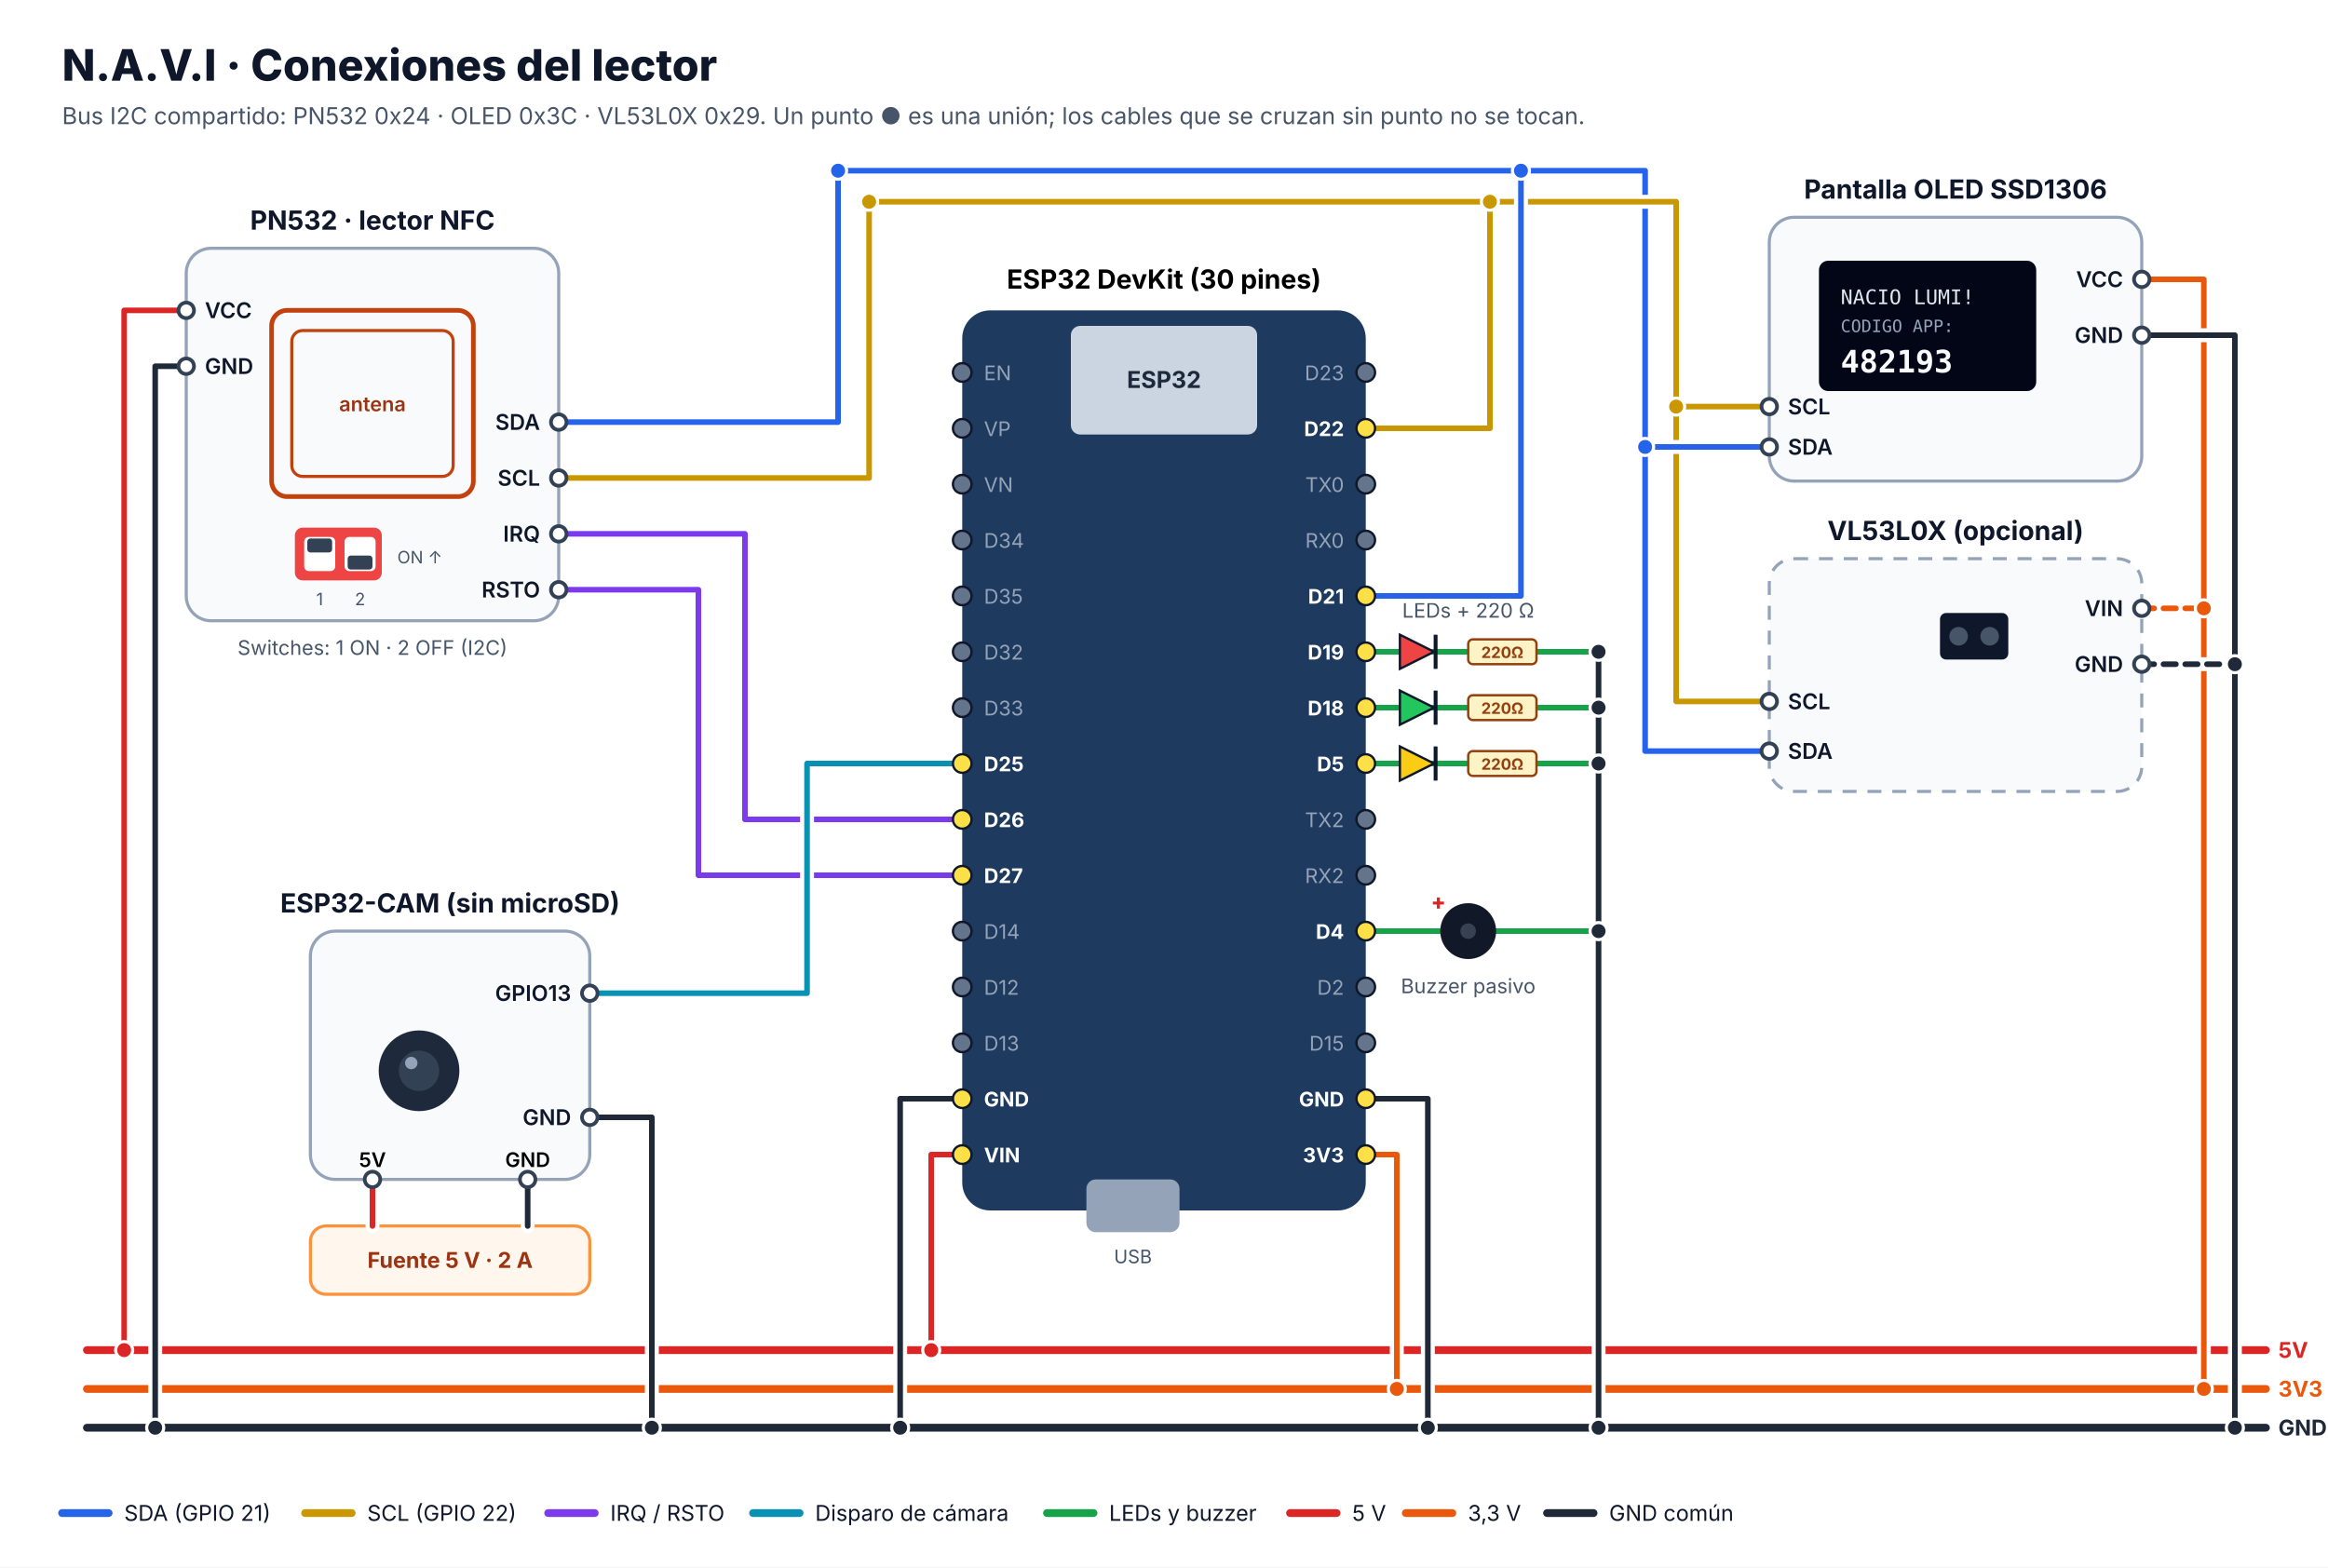
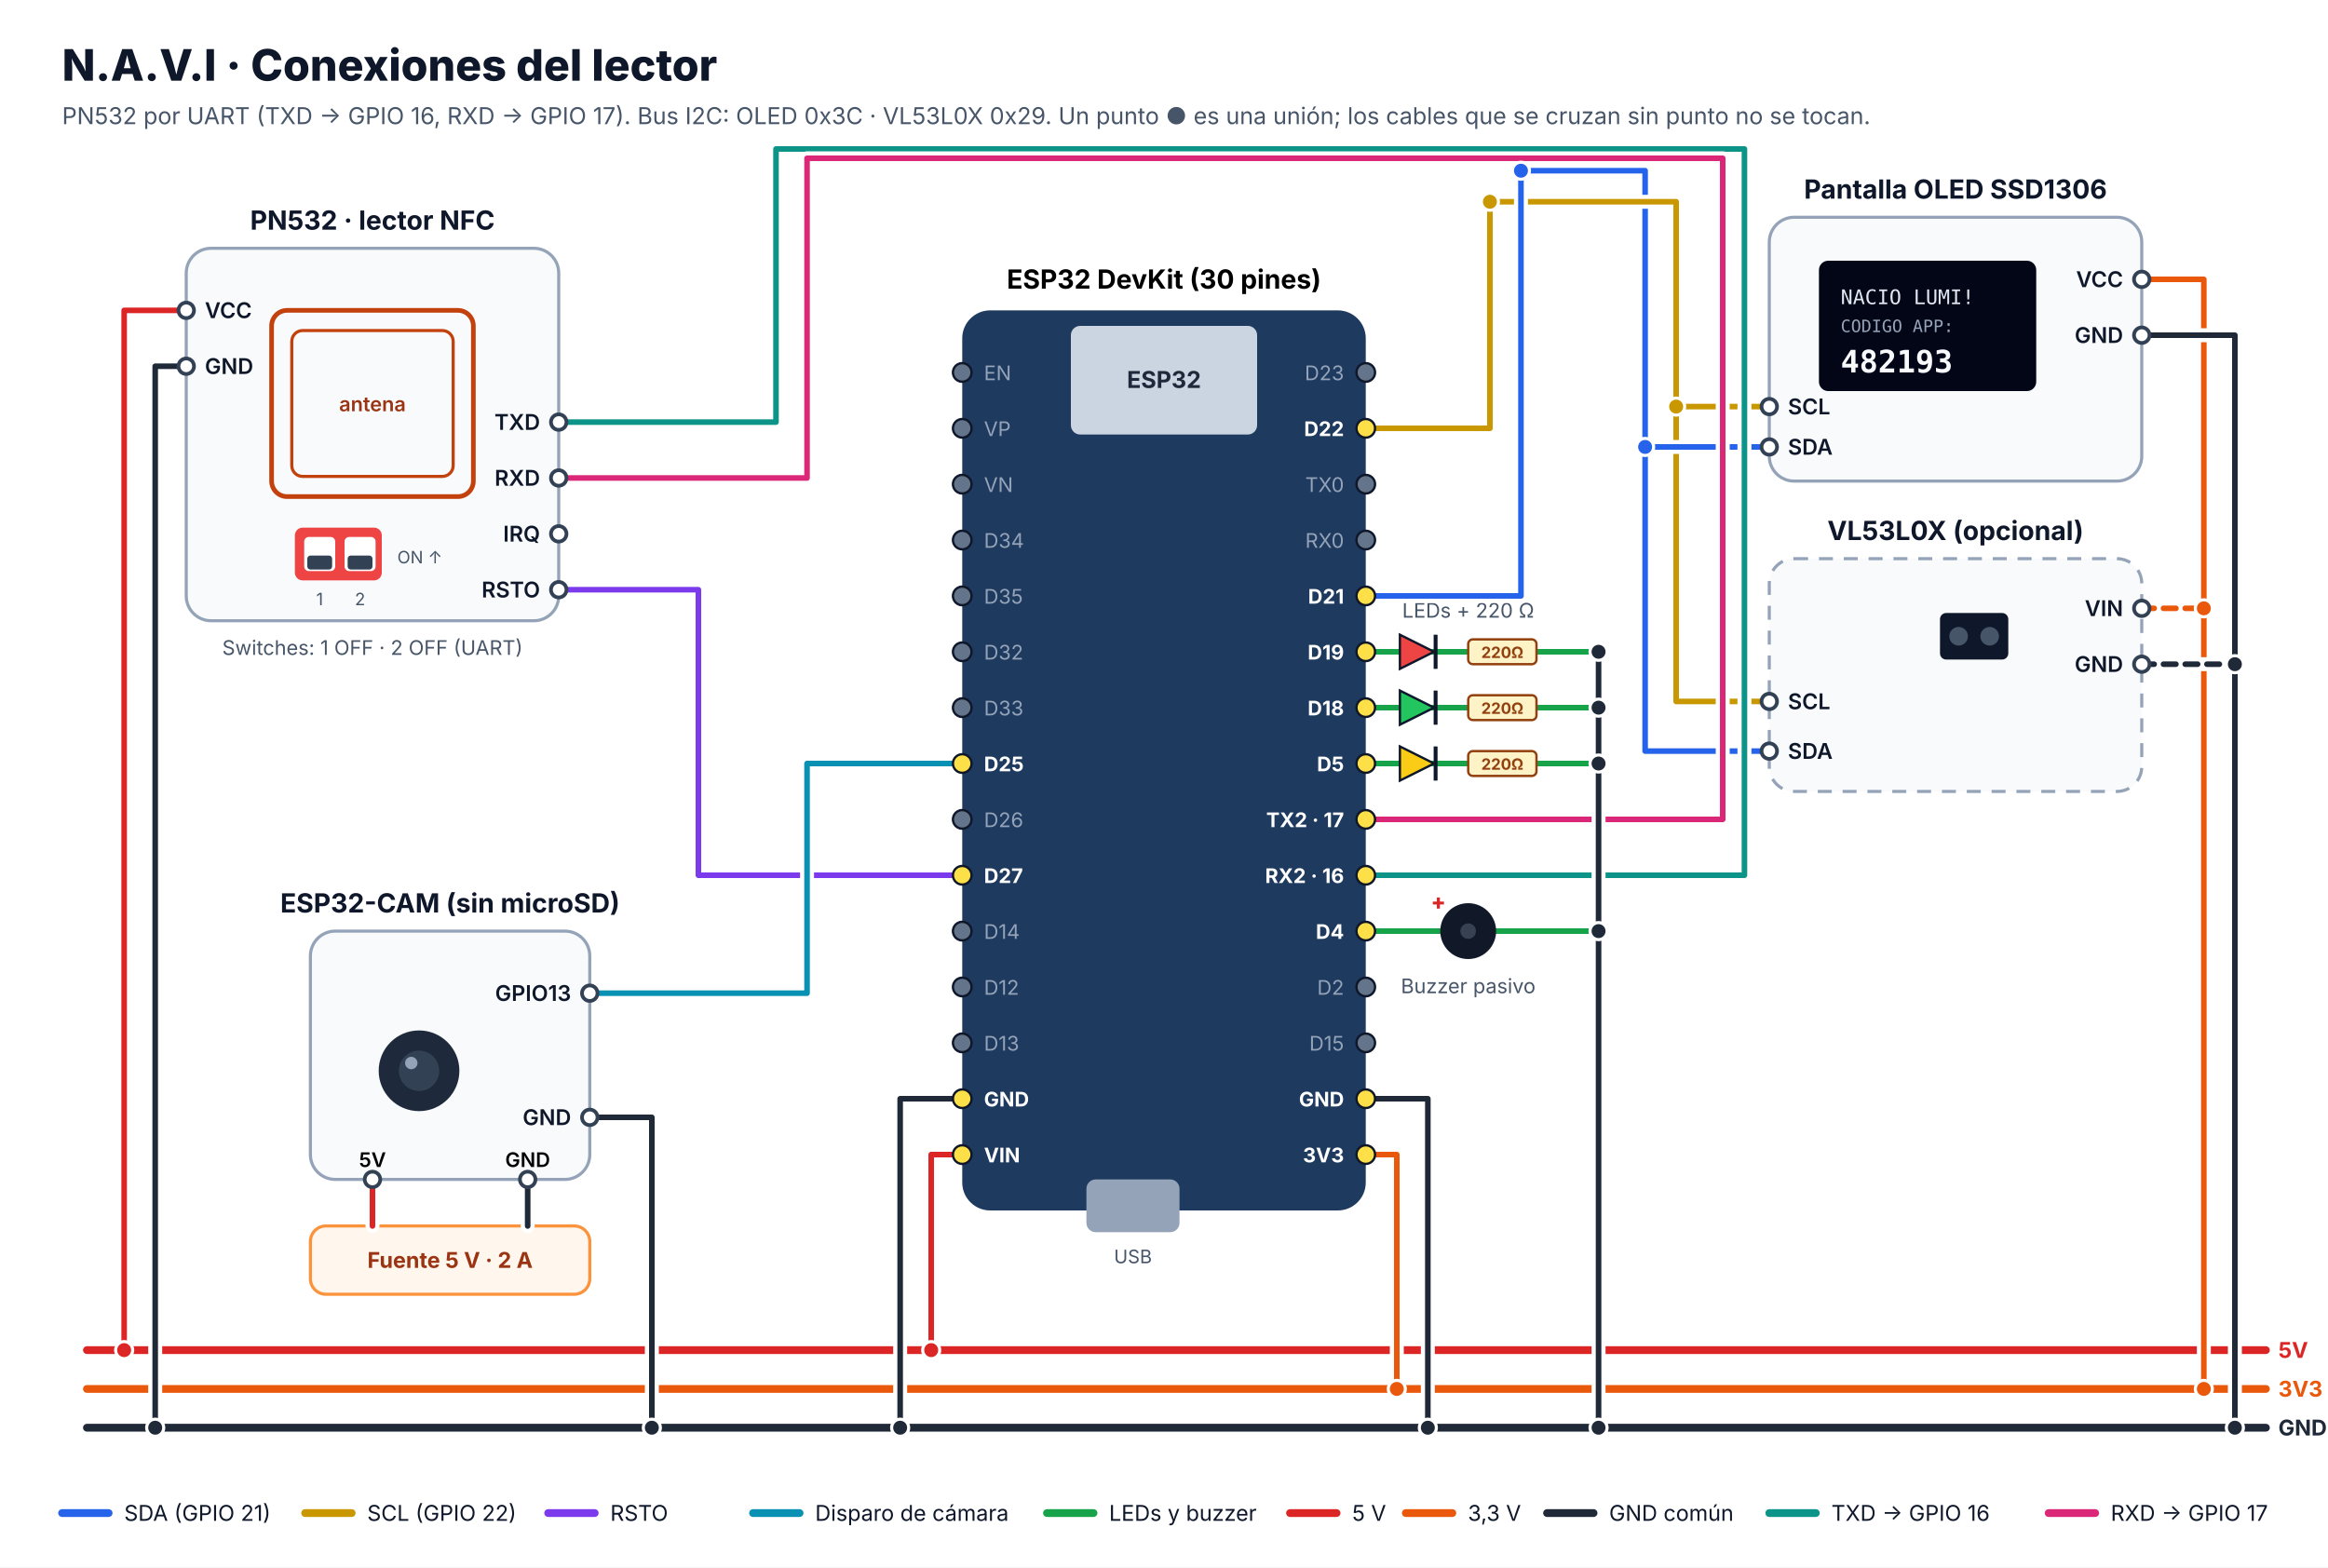
<svg xmlns="http://www.w3.org/2000/svg" width="1500" height="1010" viewBox="0 0 1500 1010" font-family="Inter, Segoe UI, Arial, sans-serif">
  <rect width="1500" height="1010" fill="#ffffff" />
  <rect x="120" y="160" width="240" height="240" rx="16" fill="#f8fafc" stroke="#94a3b8" stroke-width="2" />
  <text x="240.0" y="148" font-size="17" font-weight="700" fill="#0f172a" text-anchor="middle">PN532 · lector NFC</text>
-   <text x="240.0" y="422" font-size="13" fill="#475569" text-anchor="middle">Switches: 1 ON · 2 OFF (I2C)</text>
+   <text x="240.0" y="422" font-size="13" fill="#475569" text-anchor="middle">Switches: 1 OFF · 2 OFF (UART)</text>
  <rect x="175" y="200" width="130" height="120" rx="10" fill="none" stroke="#c2410c" stroke-width="3" />
  <rect x="188" y="213" width="104" height="94" rx="7" fill="none" stroke="#c2410c" stroke-width="2" />
  <text x="240" y="265" font-size="13" fill="#9a3412" text-anchor="middle" font-weight="600">antena</text>
  <rect x="190" y="340" width="56" height="34" rx="5" fill="#ef4444" />
  <rect x="196" y="346" width="20" height="22" rx="3" fill="#fff" />
  <rect x="222" y="346" width="20" height="22" rx="3" fill="#fff" />
-   <rect x="198" y="347" width="16" height="9" rx="2" fill="#334155" />
+   <rect x="198" y="358" width="16" height="9" rx="2" fill="#334155" />
  <rect x="224" y="358" width="16" height="9" rx="2" fill="#334155" />
  <text x="206" y="390" font-size="11" text-anchor="middle" fill="#475569">1</text>
  <text x="232" y="390" font-size="11" text-anchor="middle" fill="#475569">2</text>
  <text x="256" y="363" font-size="11" fill="#475569">ON ↑</text>
  <rect x="200" y="600" width="180" height="160" rx="16" fill="#f8fafc" stroke="#94a3b8" stroke-width="2" />
  <text x="290.0" y="588" font-size="17" font-weight="700" fill="#0f172a" text-anchor="middle">ESP32-CAM (sin microSD)</text>
  <circle cx="270" cy="690" r="26" fill="#1e293b" />
  <circle cx="270" cy="690" r="13" fill="#334155" />
  <circle cx="265" cy="685" r="4" fill="#94a3b8" />
  <text x="240" y="752" font-size="13" font-weight="600" text-anchor="middle">5V</text>
  <text x="340" y="752" font-size="13" font-weight="600" text-anchor="middle">GND</text>
  <rect x="200" y="790" width="180" height="44" rx="10" fill="#fff7ed" stroke="#fb923c" stroke-width="2" />
  <text x="290" y="817" font-size="14" font-weight="700" text-anchor="middle" fill="#9a3412">Fuente 5 V · 2 A</text>
  <rect x="620" y="200" width="260" height="580" rx="18" fill="#1e3a5f" />
  <rect x="700" y="760" width="60" height="34" rx="6" fill="#94a3b8" />
  <text x="730" y="814" font-size="12" fill="#475569" text-anchor="middle">USB</text>
  <rect x="690" y="210" width="120" height="70" rx="6" fill="#cbd5e1" />
  <text x="750" y="250" font-size="15" font-weight="700" fill="#1e293b" text-anchor="middle">ESP32</text>
  <text x="750" y="186" font-size="17" font-weight="700" text-anchor="middle">ESP32 DevKit (30 pines)</text>
  <rect x="1140" y="140" width="240" height="170" rx="16" fill="#f8fafc" stroke="#94a3b8" stroke-width="2" />
  <text x="1260.0" y="128" font-size="17" font-weight="700" fill="#0f172a" text-anchor="middle">Pantalla OLED SSD1306</text>
  <rect x="1172" y="168" width="140" height="84" rx="6" fill="#020617" />
  <text x="1186" y="196" font-size="13" fill="#e2e8f0" font-family="monospace">NACIO LUMI!</text>
  <text x="1186" y="214" font-size="11" fill="#94a3b8" font-family="monospace">CODIGO APP:</text>
  <text x="1186" y="240" font-size="20" fill="#f8fafc" font-family="monospace" font-weight="700">482193</text>
  <rect x="1140" y="360" width="240" height="150" rx="16" fill="#f8fafc" stroke="#94a3b8" stroke-width="2" stroke-dasharray="9 7" />
  <text x="1260.0" y="348" font-size="17" font-weight="700" fill="#0f172a" text-anchor="middle">VL53L0X (opcional)</text>
  <rect x="1250" y="395" width="44" height="30" rx="4" fill="#0f172a" />
  <circle cx="1262" cy="410" r="6" fill="#475569" />
  <circle cx="1282" cy="410" r="6" fill="#475569" />
  <text x="1468" y="875" font-size="14" font-weight="700" fill="#dc2626">5V</text>
  <text x="1468" y="900" font-size="14" font-weight="700" fill="#ea580c">3V3</text>
  <text x="1468" y="925" font-size="14" font-weight="700" fill="#1f2937">GND</text>
  <text x="946" y="640" font-size="13" fill="#475569" text-anchor="middle">Buzzer pasivo</text>
  <text x="946" y="398" font-size="13" fill="#475569" text-anchor="middle">LEDs + 220 Ω</text>
  <text x="40" y="52" font-size="28" font-weight="800" fill="#0f172a">N.A.V.I · Conexiones del lector</text>
-   <text x="40" y="80" font-size="15" fill="#475569">Bus I2C compartido: PN532 0x24 · OLED 0x3C · VL53L0X 0x29. Un punto ● es una unión; los cables que se cruzan sin punto no se tocan.</text>
+   <text x="40" y="80" font-size="15" fill="#475569">PN532 por UART (TXD → GPIO 16, RXD → GPIO 17). Bus I2C: OLED 0x3C · VL53L0X 0x29. Un punto ● es una unión; los cables que se cruzan sin punto no se tocan.</text>
  <line x1="40" y1="975" x2="70" y2="975" stroke="#2563eb" stroke-width="5" stroke-linecap="round" />
  <text x="80" y="980" font-size="14" fill="#0f172a">SDA (GPIO 21)</text>
  <line x1="196.6" y1="975" x2="226.6" y2="975" stroke="#c99700" stroke-width="5" stroke-linecap="round" />
  <text x="236.6" y="980" font-size="14" fill="#0f172a">SCL (GPIO 22)</text>
  <line x1="353.2" y1="975" x2="383.2" y2="975" stroke="#7c3aed" stroke-width="5" stroke-linecap="round" />
-   <text x="393.2" y="980" font-size="14" fill="#0f172a">IRQ / RSTO</text>
+   <text x="393.2" y="980" font-size="14" fill="#0f172a">RSTO</text>
  <line x1="485.2" y1="975" x2="515.2" y2="975" stroke="#0891b2" stroke-width="5" stroke-linecap="round" />
  <text x="525.2" y="980" font-size="14" fill="#0f172a">Disparo de cámara</text>
  <line x1="674.6" y1="975" x2="704.6" y2="975" stroke="#16a34a" stroke-width="5" stroke-linecap="round" />
  <text x="714.6" y="980" font-size="14" fill="#0f172a">LEDs y buzzer</text>
  <line x1="831.2" y1="975" x2="861.2" y2="975" stroke="#dc2626" stroke-width="5" stroke-linecap="round" />
  <text x="871.2" y="980" font-size="14" fill="#0f172a">5 V</text>
  <line x1="905.8" y1="975" x2="935.8" y2="975" stroke="#ea580c" stroke-width="5" stroke-linecap="round" />
  <text x="945.8" y="980" font-size="14" fill="#0f172a">3,3 V</text>
  <line x1="996.8" y1="975" x2="1026.8" y2="975" stroke="#1f2937" stroke-width="5" stroke-linecap="round" />
  <text x="1036.8" y="980" font-size="14" fill="#0f172a">GND común</text>
+   <line x1="1140" y1="975" x2="1170" y2="975" stroke="#0d9488" stroke-width="5" stroke-linecap="round" />
+   <text x="1180" y="980" font-size="14" fill="#0f172a">TXD → GPIO 16</text>
+   <line x1="1320" y1="975" x2="1350" y2="975" stroke="#db2777" stroke-width="5" stroke-linecap="round" />
+   <text x="1360" y="980" font-size="14" fill="#0f172a">RXD → GPIO 17</text>
  <line x1="56" y1="920" x2="1460" y2="920" stroke="#1f2937" stroke-width="5" stroke-linecap="round" />
  <line x1="56" y1="895" x2="1460" y2="895" stroke="#ea580c" stroke-width="5" stroke-linecap="round" />
  <line x1="56" y1="870" x2="1460" y2="870" stroke="#dc2626" stroke-width="5" stroke-linecap="round" />
-   <path d="M360,272 L540,272 L540,110 L1060,110 L1060,484 L1140,484" fill="none" stroke="#fff" stroke-width="9" stroke-linejoin="round" stroke-linecap="round" />
-   <path d="M360,272 L540,272 L540,110 L1060,110 L1060,484 L1140,484" fill="none" stroke="#2563eb" stroke-width="3.6" stroke-linejoin="round" stroke-linecap="round" />
-   <path d="M360,308 L560,308 L560,130 L1080,130 L1080,452 L1140,452" fill="none" stroke="#fff" stroke-width="9" stroke-linejoin="round" stroke-linecap="round" />
-   <path d="M360,308 L560,308 L560,130 L1080,130 L1080,452 L1140,452" fill="none" stroke="#c99700" stroke-width="3.6" stroke-linejoin="round" stroke-linecap="round" />
+   <path d="M980,110 L1060,110 L1060,484 L1140,484" fill="none" stroke="#fff" stroke-width="9" stroke-linejoin="round" stroke-linecap="round" />
+   <path d="M980,110 L1060,110 L1060,484 L1140,484" fill="none" stroke="#2563eb" stroke-width="3.6" stroke-linejoin="round" stroke-linecap="round" />
+   <path d="M960,130 L1080,130 L1080,452 L1140,452" fill="none" stroke="#fff" stroke-width="9" stroke-linejoin="round" stroke-linecap="round" />
+   <path d="M960,130 L1080,130 L1080,452 L1140,452" fill="none" stroke="#c99700" stroke-width="3.6" stroke-linejoin="round" stroke-linecap="round" />
  <path d="M880,276 L960,276 L960,130" fill="none" stroke="#fff" stroke-width="9" stroke-linejoin="round" stroke-linecap="round" />
  <path d="M880,276 L960,276 L960,130" fill="none" stroke="#c99700" stroke-width="3.6" stroke-linejoin="round" stroke-linecap="round" />
  <path d="M880,384 L980,384 L980,110" fill="none" stroke="#fff" stroke-width="9" stroke-linejoin="round" stroke-linecap="round" />
  <path d="M880,384 L980,384 L980,110" fill="none" stroke="#2563eb" stroke-width="3.6" stroke-linejoin="round" stroke-linecap="round" />
  <path d="M1080,262 L1140,262" fill="none" stroke="#fff" stroke-width="9" stroke-linejoin="round" stroke-linecap="round" />
  <path d="M1080,262 L1140,262" fill="none" stroke="#c99700" stroke-width="3.6" stroke-linejoin="round" stroke-linecap="round" />
  <path d="M1060,288 L1140,288" fill="none" stroke="#fff" stroke-width="9" stroke-linejoin="round" stroke-linecap="round" />
  <path d="M1060,288 L1140,288" fill="none" stroke="#2563eb" stroke-width="3.6" stroke-linejoin="round" stroke-linecap="round" />
-   <path d="M360,344 L480,344 L480,528 L620,528" fill="none" stroke="#fff" stroke-width="9" stroke-linejoin="round" stroke-linecap="round" />
-   <path d="M360,344 L480,344 L480,528 L620,528" fill="none" stroke="#7c3aed" stroke-width="3.6" stroke-linejoin="round" stroke-linecap="round" />
+   <path d="M360,272 L500,272 L500,96 L1124,96 L1124,564 L880,564" fill="none" stroke="#fff" stroke-width="9" stroke-linejoin="round" stroke-linecap="round" />
+   <path d="M360,272 L500,272 L500,96 L1124,96 L1124,564 L880,564" fill="none" stroke="#0d9488" stroke-width="3.6" stroke-linejoin="round" stroke-linecap="round" />
+   <path d="M360,308 L520,308 L520,102 L1110,102 L1110,528 L880,528" fill="none" stroke="#fff" stroke-width="9" stroke-linejoin="round" stroke-linecap="round" />
+   <path d="M360,308 L520,308 L520,102 L1110,102 L1110,528 L880,528" fill="none" stroke="#db2777" stroke-width="3.6" stroke-linejoin="round" stroke-linecap="round" />
  <path d="M360,380 L450,380 L450,564 L620,564" fill="none" stroke="#fff" stroke-width="9" stroke-linejoin="round" stroke-linecap="round" />
  <path d="M360,380 L450,380 L450,564 L620,564" fill="none" stroke="#7c3aed" stroke-width="3.6" stroke-linejoin="round" stroke-linecap="round" />
  <path d="M620,492 L520,492 L520,640 L380,640" fill="none" stroke="#fff" stroke-width="9" stroke-linejoin="round" stroke-linecap="round" />
  <path d="M620,492 L520,492 L520,640 L380,640" fill="none" stroke="#0891b2" stroke-width="3.6" stroke-linejoin="round" stroke-linecap="round" />
  <path d="M120,200 L80,200 L80,870" fill="none" stroke="#fff" stroke-width="9" stroke-linejoin="round" stroke-linecap="round" />
  <path d="M120,200 L80,200 L80,870" fill="none" stroke="#dc2626" stroke-width="3.6" stroke-linejoin="round" stroke-linecap="round" />
  <path d="M120,236 L100,236 L100,920" fill="none" stroke="#fff" stroke-width="9" stroke-linejoin="round" stroke-linecap="round" />
  <path d="M120,236 L100,236 L100,920" fill="none" stroke="#1f2937" stroke-width="3.6" stroke-linejoin="round" stroke-linecap="round" />
  <path d="M380,720 L420,720 L420,920" fill="none" stroke="#fff" stroke-width="9" stroke-linejoin="round" stroke-linecap="round" />
  <path d="M380,720 L420,720 L420,920" fill="none" stroke="#1f2937" stroke-width="3.6" stroke-linejoin="round" stroke-linecap="round" />
  <path d="M620,708 L580,708 L580,920" fill="none" stroke="#fff" stroke-width="9" stroke-linejoin="round" stroke-linecap="round" />
  <path d="M620,708 L580,708 L580,920" fill="none" stroke="#1f2937" stroke-width="3.6" stroke-linejoin="round" stroke-linecap="round" />
  <path d="M620,744 L600,744 L600,870" fill="none" stroke="#fff" stroke-width="9" stroke-linejoin="round" stroke-linecap="round" />
  <path d="M620,744 L600,744 L600,870" fill="none" stroke="#dc2626" stroke-width="3.6" stroke-linejoin="round" stroke-linecap="round" />
  <path d="M880,744 L900,744 L900,895" fill="none" stroke="#fff" stroke-width="9" stroke-linejoin="round" stroke-linecap="round" />
  <path d="M880,744 L900,744 L900,895" fill="none" stroke="#ea580c" stroke-width="3.6" stroke-linejoin="round" stroke-linecap="round" />
  <path d="M880,708 L920,708 L920,920" fill="none" stroke="#fff" stroke-width="9" stroke-linejoin="round" stroke-linecap="round" />
  <path d="M880,708 L920,708 L920,920" fill="none" stroke="#1f2937" stroke-width="3.6" stroke-linejoin="round" stroke-linecap="round" />
  <path d="M1380,180 L1420,180 L1420,895" fill="none" stroke="#fff" stroke-width="9" stroke-linejoin="round" stroke-linecap="round" />
  <path d="M1380,180 L1420,180 L1420,895" fill="none" stroke="#ea580c" stroke-width="3.6" stroke-linejoin="round" stroke-linecap="round" />
  <path d="M1380,216 L1440,216 L1440,920" fill="none" stroke="#fff" stroke-width="9" stroke-linejoin="round" stroke-linecap="round" />
  <path d="M1380,216 L1440,216 L1440,920" fill="none" stroke="#1f2937" stroke-width="3.6" stroke-linejoin="round" stroke-linecap="round" />
  <path d="M1380,392 L1420,392" fill="none" stroke="#fff" stroke-width="9" stroke-linejoin="round" stroke-linecap="round" />
  <path d="M1380,392 L1420,392" fill="none" stroke="#ea580c" stroke-width="3.6" stroke-linejoin="round" stroke-linecap="round" stroke-dasharray="8 6" />
  <path d="M1380,428 L1440,428" fill="none" stroke="#fff" stroke-width="9" stroke-linejoin="round" stroke-linecap="round" />
  <path d="M1380,428 L1440,428" fill="none" stroke="#1f2937" stroke-width="3.6" stroke-linejoin="round" stroke-linecap="round" stroke-dasharray="8 6" />
  <path d="M240,760 L240,790" fill="none" stroke="#fff" stroke-width="9" stroke-linejoin="round" stroke-linecap="round" />
  <path d="M240,760 L240,790" fill="none" stroke="#dc2626" stroke-width="3.6" stroke-linejoin="round" stroke-linecap="round" />
  <path d="M340,760 L340,790" fill="none" stroke="#fff" stroke-width="9" stroke-linejoin="round" stroke-linecap="round" />
  <path d="M340,760 L340,790" fill="none" stroke="#1f2937" stroke-width="3.6" stroke-linejoin="round" stroke-linecap="round" />
  <path d="M880,420 L1030,420" fill="none" stroke="#fff" stroke-width="9" stroke-linejoin="round" stroke-linecap="round" />
  <path d="M880,420 L1030,420" fill="none" stroke="#16a34a" stroke-width="3.6" stroke-linejoin="round" stroke-linecap="round" />
  <path d="M880,456 L1030,456" fill="none" stroke="#fff" stroke-width="9" stroke-linejoin="round" stroke-linecap="round" />
  <path d="M880,456 L1030,456" fill="none" stroke="#16a34a" stroke-width="3.6" stroke-linejoin="round" stroke-linecap="round" />
  <path d="M880,492 L1030,492" fill="none" stroke="#fff" stroke-width="9" stroke-linejoin="round" stroke-linecap="round" />
  <path d="M880,492 L1030,492" fill="none" stroke="#16a34a" stroke-width="3.6" stroke-linejoin="round" stroke-linecap="round" />
  <path d="M880,600 L1030,600" fill="none" stroke="#fff" stroke-width="9" stroke-linejoin="round" stroke-linecap="round" />
  <path d="M880,600 L1030,600" fill="none" stroke="#16a34a" stroke-width="3.6" stroke-linejoin="round" stroke-linecap="round" />
  <path d="M1030,420 L1030,920" fill="none" stroke="#fff" stroke-width="9" stroke-linejoin="round" stroke-linecap="round" />
  <path d="M1030,420 L1030,920" fill="none" stroke="#1f2937" stroke-width="3.6" stroke-linejoin="round" stroke-linecap="round" />
-   <circle cx="540" cy="110" r="5.5" fill="#2563eb" stroke="#fff" stroke-width="2" />
  <circle cx="980" cy="110" r="5.5" fill="#2563eb" stroke="#fff" stroke-width="2" />
  <circle cx="1060" cy="288" r="5.5" fill="#2563eb" stroke="#fff" stroke-width="2" />
-   <circle cx="560" cy="130" r="5.5" fill="#c99700" stroke="#fff" stroke-width="2" />
  <circle cx="960" cy="130" r="5.5" fill="#c99700" stroke="#fff" stroke-width="2" />
  <circle cx="1080" cy="262" r="5.5" fill="#c99700" stroke="#fff" stroke-width="2" />
  <circle cx="80" cy="870" r="5.5" fill="#dc2626" stroke="#fff" stroke-width="2" />
  <circle cx="100" cy="920" r="5.5" fill="#1f2937" stroke="#fff" stroke-width="2" />
  <circle cx="420" cy="920" r="5.5" fill="#1f2937" stroke="#fff" stroke-width="2" />
  <circle cx="580" cy="920" r="5.5" fill="#1f2937" stroke="#fff" stroke-width="2" />
  <circle cx="600" cy="870" r="5.5" fill="#dc2626" stroke="#fff" stroke-width="2" />
  <circle cx="900" cy="895" r="5.5" fill="#ea580c" stroke="#fff" stroke-width="2" />
  <circle cx="920" cy="920" r="5.5" fill="#1f2937" stroke="#fff" stroke-width="2" />
  <circle cx="1420" cy="895" r="5.5" fill="#ea580c" stroke="#fff" stroke-width="2" />
  <circle cx="1440" cy="920" r="5.5" fill="#1f2937" stroke="#fff" stroke-width="2" />
  <circle cx="1420" cy="392" r="5.5" fill="#ea580c" stroke="#fff" stroke-width="2" />
  <circle cx="1440" cy="428" r="5.5" fill="#1f2937" stroke="#fff" stroke-width="2" />
  <circle cx="1030" cy="420" r="5.5" fill="#1f2937" stroke="#fff" stroke-width="2" />
  <circle cx="1030" cy="456" r="5.5" fill="#1f2937" stroke="#fff" stroke-width="2" />
  <circle cx="1030" cy="492" r="5.5" fill="#1f2937" stroke="#fff" stroke-width="2" />
  <circle cx="1030" cy="600" r="5.5" fill="#1f2937" stroke="#fff" stroke-width="2" />
  <circle cx="1030" cy="920" r="5.5" fill="#1f2937" stroke="#fff" stroke-width="2" />
  <circle cx="120" cy="200" r="5" fill="#fff" stroke="#334155" stroke-width="2.4" />
  <text x="132" y="205" font-size="14" font-weight="600" fill="#0f172a" text-anchor="start">VCC</text>
  <circle cx="120" cy="236" r="5" fill="#fff" stroke="#334155" stroke-width="2.4" />
  <text x="132" y="241" font-size="14" font-weight="600" fill="#0f172a" text-anchor="start">GND</text>
  <circle cx="360" cy="272" r="5" fill="#fff" stroke="#334155" stroke-width="2.4" />
-   <text x="348" y="277" font-size="14" font-weight="600" fill="#0f172a" text-anchor="end">SDA</text>
+   <text x="348" y="277" font-size="14" font-weight="600" fill="#0f172a" text-anchor="end">TXD</text>
  <circle cx="360" cy="308" r="5" fill="#fff" stroke="#334155" stroke-width="2.4" />
-   <text x="348" y="313" font-size="14" font-weight="600" fill="#0f172a" text-anchor="end">SCL</text>
+   <text x="348" y="313" font-size="14" font-weight="600" fill="#0f172a" text-anchor="end">RXD</text>
  <circle cx="360" cy="344" r="5" fill="#fff" stroke="#334155" stroke-width="2.4" />
  <text x="348" y="349" font-size="14" font-weight="600" fill="#0f172a" text-anchor="end">IRQ</text>
  <circle cx="360" cy="380" r="5" fill="#fff" stroke="#334155" stroke-width="2.4" />
  <text x="348" y="385" font-size="14" font-weight="600" fill="#0f172a" text-anchor="end">RSTO</text>
  <circle cx="380" cy="640" r="5" fill="#fff" stroke="#334155" stroke-width="2.4" />
  <text x="368" y="645" font-size="14" font-weight="600" fill="#0f172a" text-anchor="end">GPIO13</text>
  <circle cx="380" cy="720" r="5" fill="#fff" stroke="#334155" stroke-width="2.4" />
  <text x="368" y="725" font-size="14" font-weight="600" fill="#0f172a" text-anchor="end">GND</text>
  <circle cx="240" cy="760" r="5" fill="#fff" stroke="#334155" stroke-width="2.4" />
  <text x="252" y="765" font-size="14" font-weight="600" fill="#0f172a" text-anchor="start" />
  <circle cx="340" cy="760" r="5" fill="#fff" stroke="#334155" stroke-width="2.4" />
  <text x="352" y="765" font-size="14" font-weight="600" fill="#0f172a" text-anchor="start" />
  <circle cx="620" cy="240" r="6" fill="#64748b" stroke="#0f172a" stroke-width="1.5" />
  <text x="634" y="245" font-size="13" font-weight="400" fill="#94a3b8">EN</text>
  <circle cx="620" cy="276" r="6" fill="#64748b" stroke="#0f172a" stroke-width="1.5" />
  <text x="634" y="281" font-size="13" font-weight="400" fill="#94a3b8">VP</text>
  <circle cx="620" cy="312" r="6" fill="#64748b" stroke="#0f172a" stroke-width="1.5" />
  <text x="634" y="317" font-size="13" font-weight="400" fill="#94a3b8">VN</text>
  <circle cx="620" cy="348" r="6" fill="#64748b" stroke="#0f172a" stroke-width="1.5" />
  <text x="634" y="353" font-size="13" font-weight="400" fill="#94a3b8">D34</text>
  <circle cx="620" cy="384" r="6" fill="#64748b" stroke="#0f172a" stroke-width="1.5" />
  <text x="634" y="389" font-size="13" font-weight="400" fill="#94a3b8">D35</text>
  <circle cx="620" cy="420" r="6" fill="#64748b" stroke="#0f172a" stroke-width="1.5" />
  <text x="634" y="425" font-size="13" font-weight="400" fill="#94a3b8">D32</text>
  <circle cx="620" cy="456" r="6" fill="#64748b" stroke="#0f172a" stroke-width="1.5" />
  <text x="634" y="461" font-size="13" font-weight="400" fill="#94a3b8">D33</text>
  <circle cx="620" cy="492" r="6" fill="#fde047" stroke="#0f172a" stroke-width="1.5" />
  <text x="634" y="497" font-size="13" font-weight="700" fill="#fff">D25</text>
-   <circle cx="620" cy="528" r="6" fill="#fde047" stroke="#0f172a" stroke-width="1.5" />
-   <text x="634" y="533" font-size="13" font-weight="700" fill="#fff">D26</text>
+   <circle cx="620" cy="528" r="6" fill="#64748b" stroke="#0f172a" stroke-width="1.5" />
+   <text x="634" y="533" font-size="13" font-weight="400" fill="#94a3b8">D26</text>
  <circle cx="620" cy="564" r="6" fill="#fde047" stroke="#0f172a" stroke-width="1.5" />
  <text x="634" y="569" font-size="13" font-weight="700" fill="#fff">D27</text>
  <circle cx="620" cy="600" r="6" fill="#64748b" stroke="#0f172a" stroke-width="1.5" />
  <text x="634" y="605" font-size="13" font-weight="400" fill="#94a3b8">D14</text>
  <circle cx="620" cy="636" r="6" fill="#64748b" stroke="#0f172a" stroke-width="1.5" />
  <text x="634" y="641" font-size="13" font-weight="400" fill="#94a3b8">D12</text>
  <circle cx="620" cy="672" r="6" fill="#64748b" stroke="#0f172a" stroke-width="1.5" />
  <text x="634" y="677" font-size="13" font-weight="400" fill="#94a3b8">D13</text>
  <circle cx="620" cy="708" r="6" fill="#fde047" stroke="#0f172a" stroke-width="1.5" />
  <text x="634" y="713" font-size="13" font-weight="700" fill="#fff">GND</text>
  <circle cx="620" cy="744" r="6" fill="#fde047" stroke="#0f172a" stroke-width="1.5" />
  <text x="634" y="749" font-size="13" font-weight="700" fill="#fff">VIN</text>
  <circle cx="880" cy="240" r="6" fill="#64748b" stroke="#0f172a" stroke-width="1.5" />
  <text x="866" y="245" font-size="13" font-weight="400" fill="#94a3b8" text-anchor="end">D23</text>
  <circle cx="880" cy="276" r="6" fill="#fde047" stroke="#0f172a" stroke-width="1.5" />
  <text x="866" y="281" font-size="13" font-weight="700" fill="#fff" text-anchor="end">D22</text>
  <circle cx="880" cy="312" r="6" fill="#64748b" stroke="#0f172a" stroke-width="1.5" />
  <text x="866" y="317" font-size="13" font-weight="400" fill="#94a3b8" text-anchor="end">TX0</text>
  <circle cx="880" cy="348" r="6" fill="#64748b" stroke="#0f172a" stroke-width="1.5" />
  <text x="866" y="353" font-size="13" font-weight="400" fill="#94a3b8" text-anchor="end">RX0</text>
  <circle cx="880" cy="384" r="6" fill="#fde047" stroke="#0f172a" stroke-width="1.5" />
  <text x="866" y="389" font-size="13" font-weight="700" fill="#fff" text-anchor="end">D21</text>
  <circle cx="880" cy="420" r="6" fill="#fde047" stroke="#0f172a" stroke-width="1.5" />
  <text x="866" y="425" font-size="13" font-weight="700" fill="#fff" text-anchor="end">D19</text>
  <circle cx="880" cy="456" r="6" fill="#fde047" stroke="#0f172a" stroke-width="1.5" />
  <text x="866" y="461" font-size="13" font-weight="700" fill="#fff" text-anchor="end">D18</text>
  <circle cx="880" cy="492" r="6" fill="#fde047" stroke="#0f172a" stroke-width="1.5" />
  <text x="866" y="497" font-size="13" font-weight="700" fill="#fff" text-anchor="end">D5</text>
-   <circle cx="880" cy="528" r="6" fill="#64748b" stroke="#0f172a" stroke-width="1.5" />
-   <text x="866" y="533" font-size="13" font-weight="400" fill="#94a3b8" text-anchor="end">TX2</text>
-   <circle cx="880" cy="564" r="6" fill="#64748b" stroke="#0f172a" stroke-width="1.5" />
-   <text x="866" y="569" font-size="13" font-weight="400" fill="#94a3b8" text-anchor="end">RX2</text>
+   <circle cx="880" cy="528" r="6" fill="#fde047" stroke="#0f172a" stroke-width="1.5" />
+   <text x="866" y="533" font-size="13" font-weight="700" fill="#fff" text-anchor="end">TX2 · 17</text>
+   <circle cx="880" cy="564" r="6" fill="#fde047" stroke="#0f172a" stroke-width="1.5" />
+   <text x="866" y="569" font-size="13" font-weight="700" fill="#fff" text-anchor="end">RX2 · 16</text>
  <circle cx="880" cy="600" r="6" fill="#fde047" stroke="#0f172a" stroke-width="1.5" />
  <text x="866" y="605" font-size="13" font-weight="700" fill="#fff" text-anchor="end">D4</text>
  <circle cx="880" cy="636" r="6" fill="#64748b" stroke="#0f172a" stroke-width="1.5" />
  <text x="866" y="641" font-size="13" font-weight="400" fill="#94a3b8" text-anchor="end">D2</text>
  <circle cx="880" cy="672" r="6" fill="#64748b" stroke="#0f172a" stroke-width="1.5" />
  <text x="866" y="677" font-size="13" font-weight="400" fill="#94a3b8" text-anchor="end">D15</text>
  <circle cx="880" cy="708" r="6" fill="#fde047" stroke="#0f172a" stroke-width="1.5" />
  <text x="866" y="713" font-size="13" font-weight="700" fill="#fff" text-anchor="end">GND</text>
  <circle cx="880" cy="744" r="6" fill="#fde047" stroke="#0f172a" stroke-width="1.5" />
  <text x="866" y="749" font-size="13" font-weight="700" fill="#fff" text-anchor="end">3V3</text>
  <circle cx="1140" cy="262" r="5" fill="#fff" stroke="#334155" stroke-width="2.4" />
  <text x="1152" y="267" font-size="14" font-weight="600" fill="#0f172a" text-anchor="start">SCL</text>
  <circle cx="1140" cy="288" r="5" fill="#fff" stroke="#334155" stroke-width="2.4" />
  <text x="1152" y="293" font-size="14" font-weight="600" fill="#0f172a" text-anchor="start">SDA</text>
  <circle cx="1380" cy="180" r="5" fill="#fff" stroke="#334155" stroke-width="2.4" />
  <text x="1368" y="185" font-size="14" font-weight="600" fill="#0f172a" text-anchor="end">VCC</text>
  <circle cx="1380" cy="216" r="5" fill="#fff" stroke="#334155" stroke-width="2.4" />
  <text x="1368" y="221" font-size="14" font-weight="600" fill="#0f172a" text-anchor="end">GND</text>
  <circle cx="1140" cy="452" r="5" fill="#fff" stroke="#334155" stroke-width="2.4" />
  <text x="1152" y="457" font-size="14" font-weight="600" fill="#0f172a" text-anchor="start">SCL</text>
  <circle cx="1140" cy="484" r="5" fill="#fff" stroke="#334155" stroke-width="2.4" />
  <text x="1152" y="489" font-size="14" font-weight="600" fill="#0f172a" text-anchor="start">SDA</text>
  <circle cx="1380" cy="392" r="5" fill="#fff" stroke="#334155" stroke-width="2.4" />
  <text x="1368" y="397" font-size="14" font-weight="600" fill="#0f172a" text-anchor="end">VIN</text>
  <circle cx="1380" cy="428" r="5" fill="#fff" stroke="#334155" stroke-width="2.4" />
  <text x="1368" y="433" font-size="14" font-weight="600" fill="#0f172a" text-anchor="end">GND</text>
  <polygon points="902,409 902,431 924,420" fill="#ef4444" stroke="#0f172a" stroke-width="1.5" />
  <line x1="925" y1="409" x2="925" y2="431" stroke="#0f172a" stroke-width="2.5" />
  <rect x="946" y="412" width="44" height="16" rx="3" fill="#fef3c7" stroke="#92400e" stroke-width="1.5" />
  <text x="968" y="424" font-size="10" text-anchor="middle" font-weight="700" fill="#92400e">220Ω</text>
  <polygon points="902,445 902,467 924,456" fill="#22c55e" stroke="#0f172a" stroke-width="1.5" />
  <line x1="925" y1="445" x2="925" y2="467" stroke="#0f172a" stroke-width="2.5" />
  <rect x="946" y="448" width="44" height="16" rx="3" fill="#fef3c7" stroke="#92400e" stroke-width="1.5" />
  <text x="968" y="460" font-size="10" text-anchor="middle" font-weight="700" fill="#92400e">220Ω</text>
  <polygon points="902,481 902,503 924,492" fill="#facc15" stroke="#0f172a" stroke-width="1.5" />
  <line x1="925" y1="481" x2="925" y2="503" stroke="#0f172a" stroke-width="2.5" />
  <rect x="946" y="484" width="44" height="16" rx="3" fill="#fef3c7" stroke="#92400e" stroke-width="1.5" />
  <text x="968" y="496" font-size="10" text-anchor="middle" font-weight="700" fill="#92400e">220Ω</text>
  <circle cx="946" cy="600" r="18" fill="#111827" />
  <circle cx="946" cy="600" r="5" fill="#374151" />
  <text x="922" y="586" font-size="14" font-weight="800" fill="#dc2626">+</text>
</svg>
